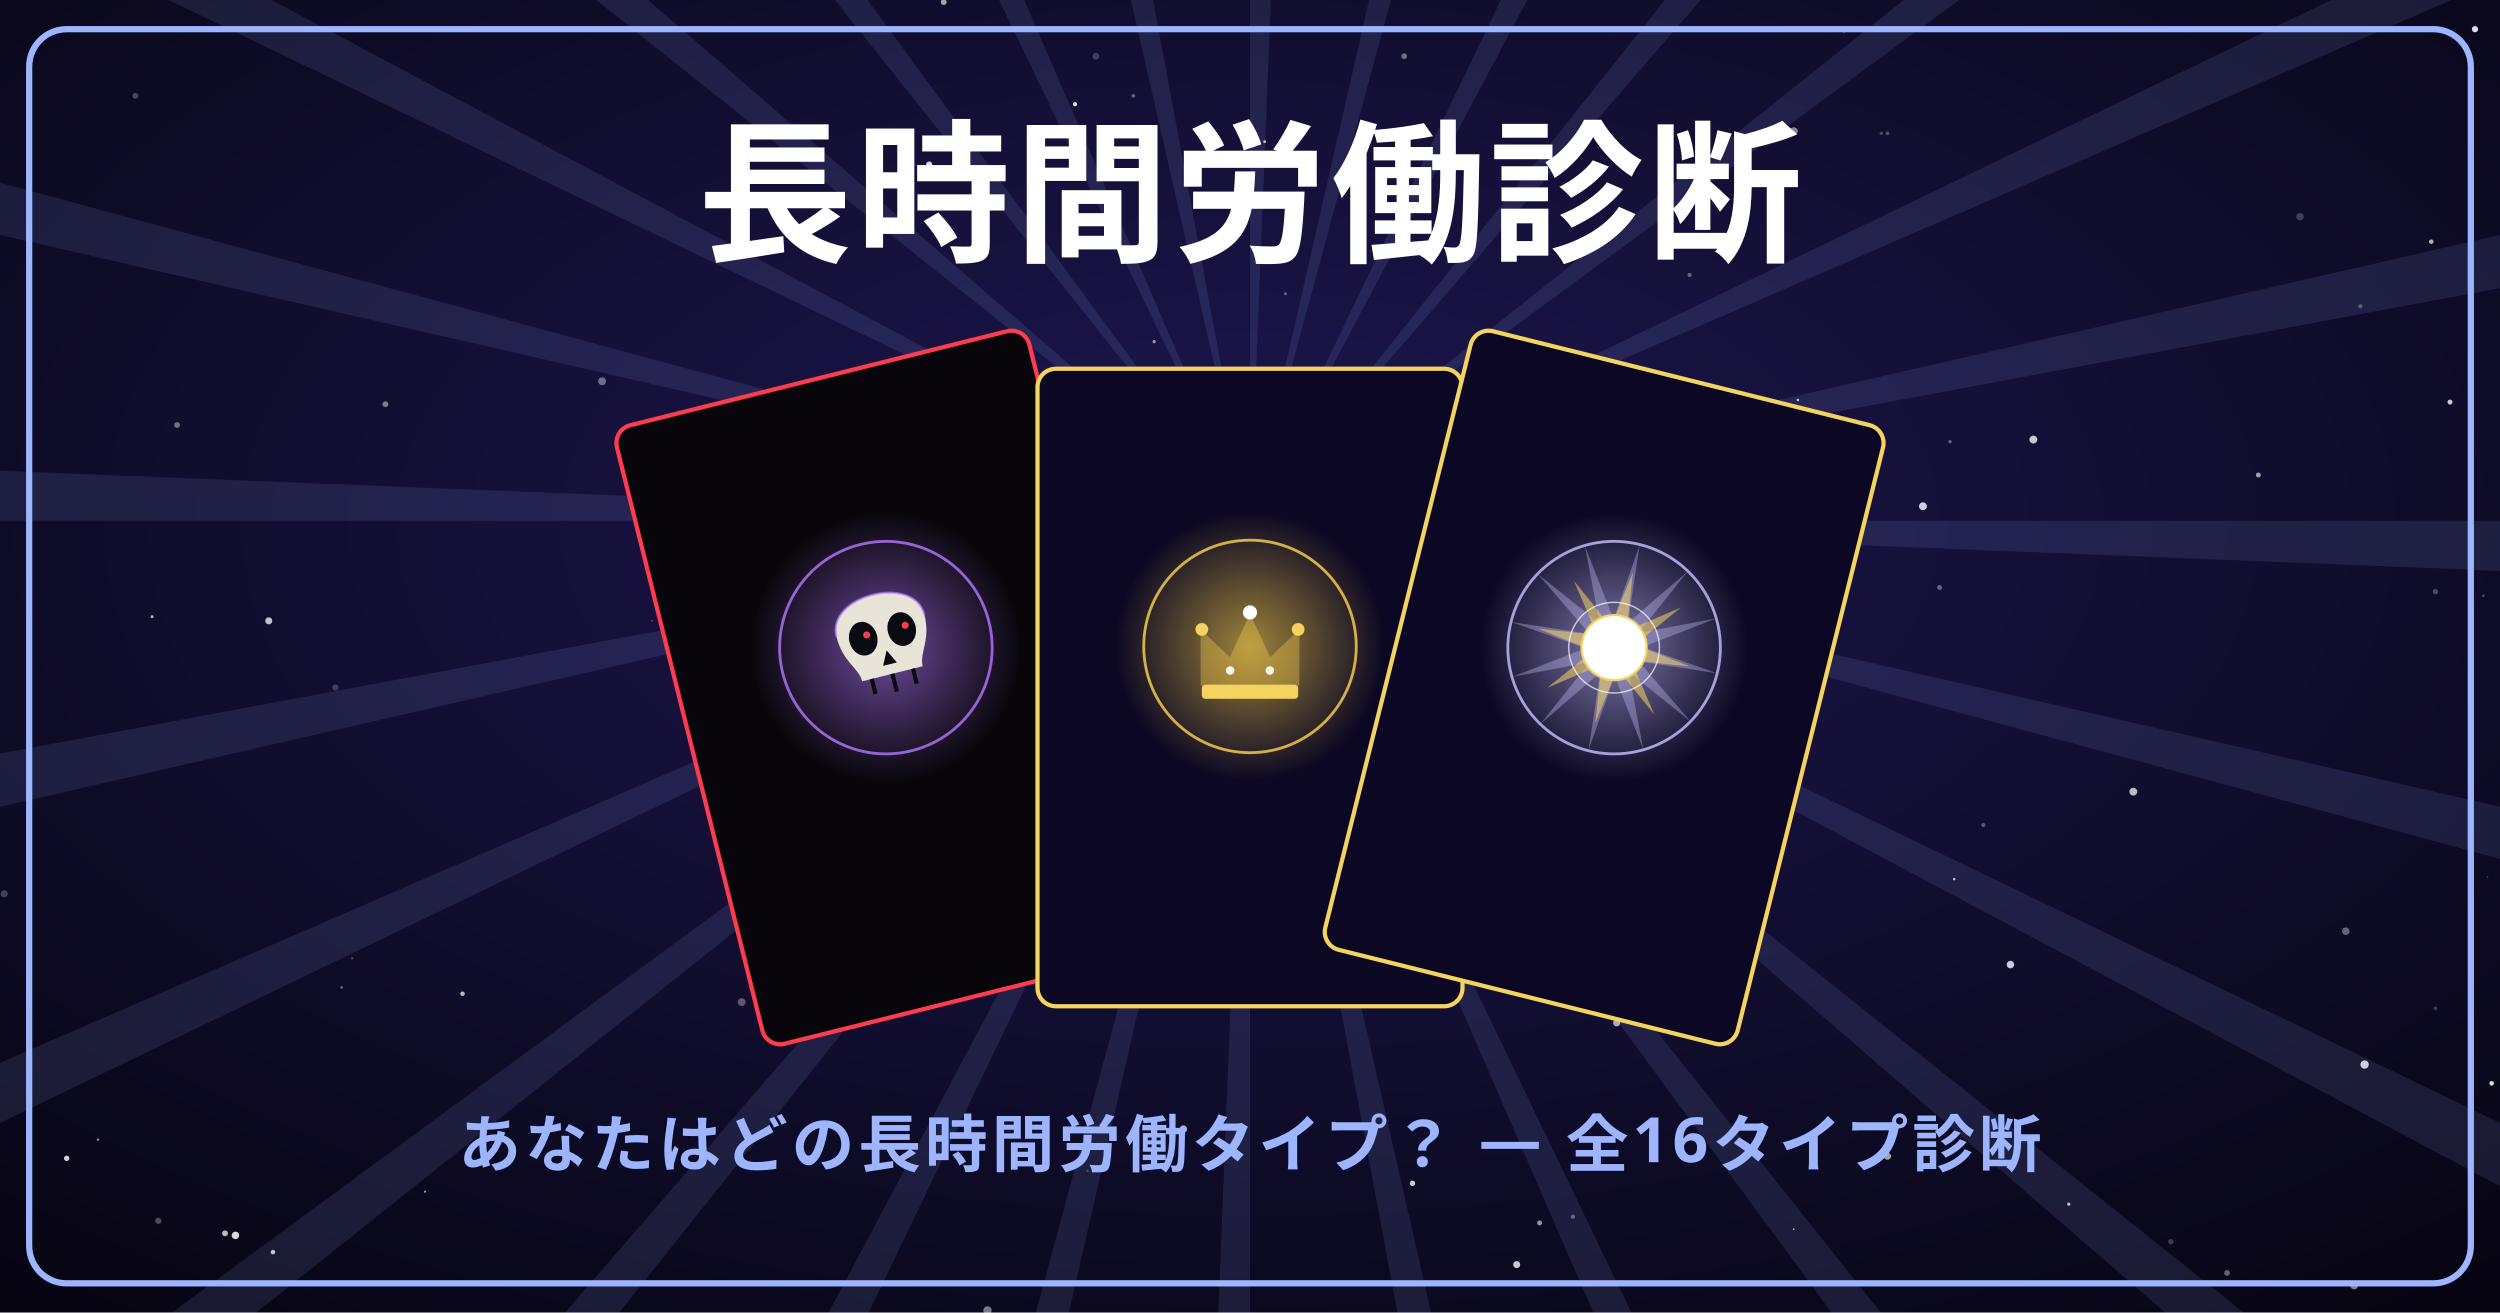
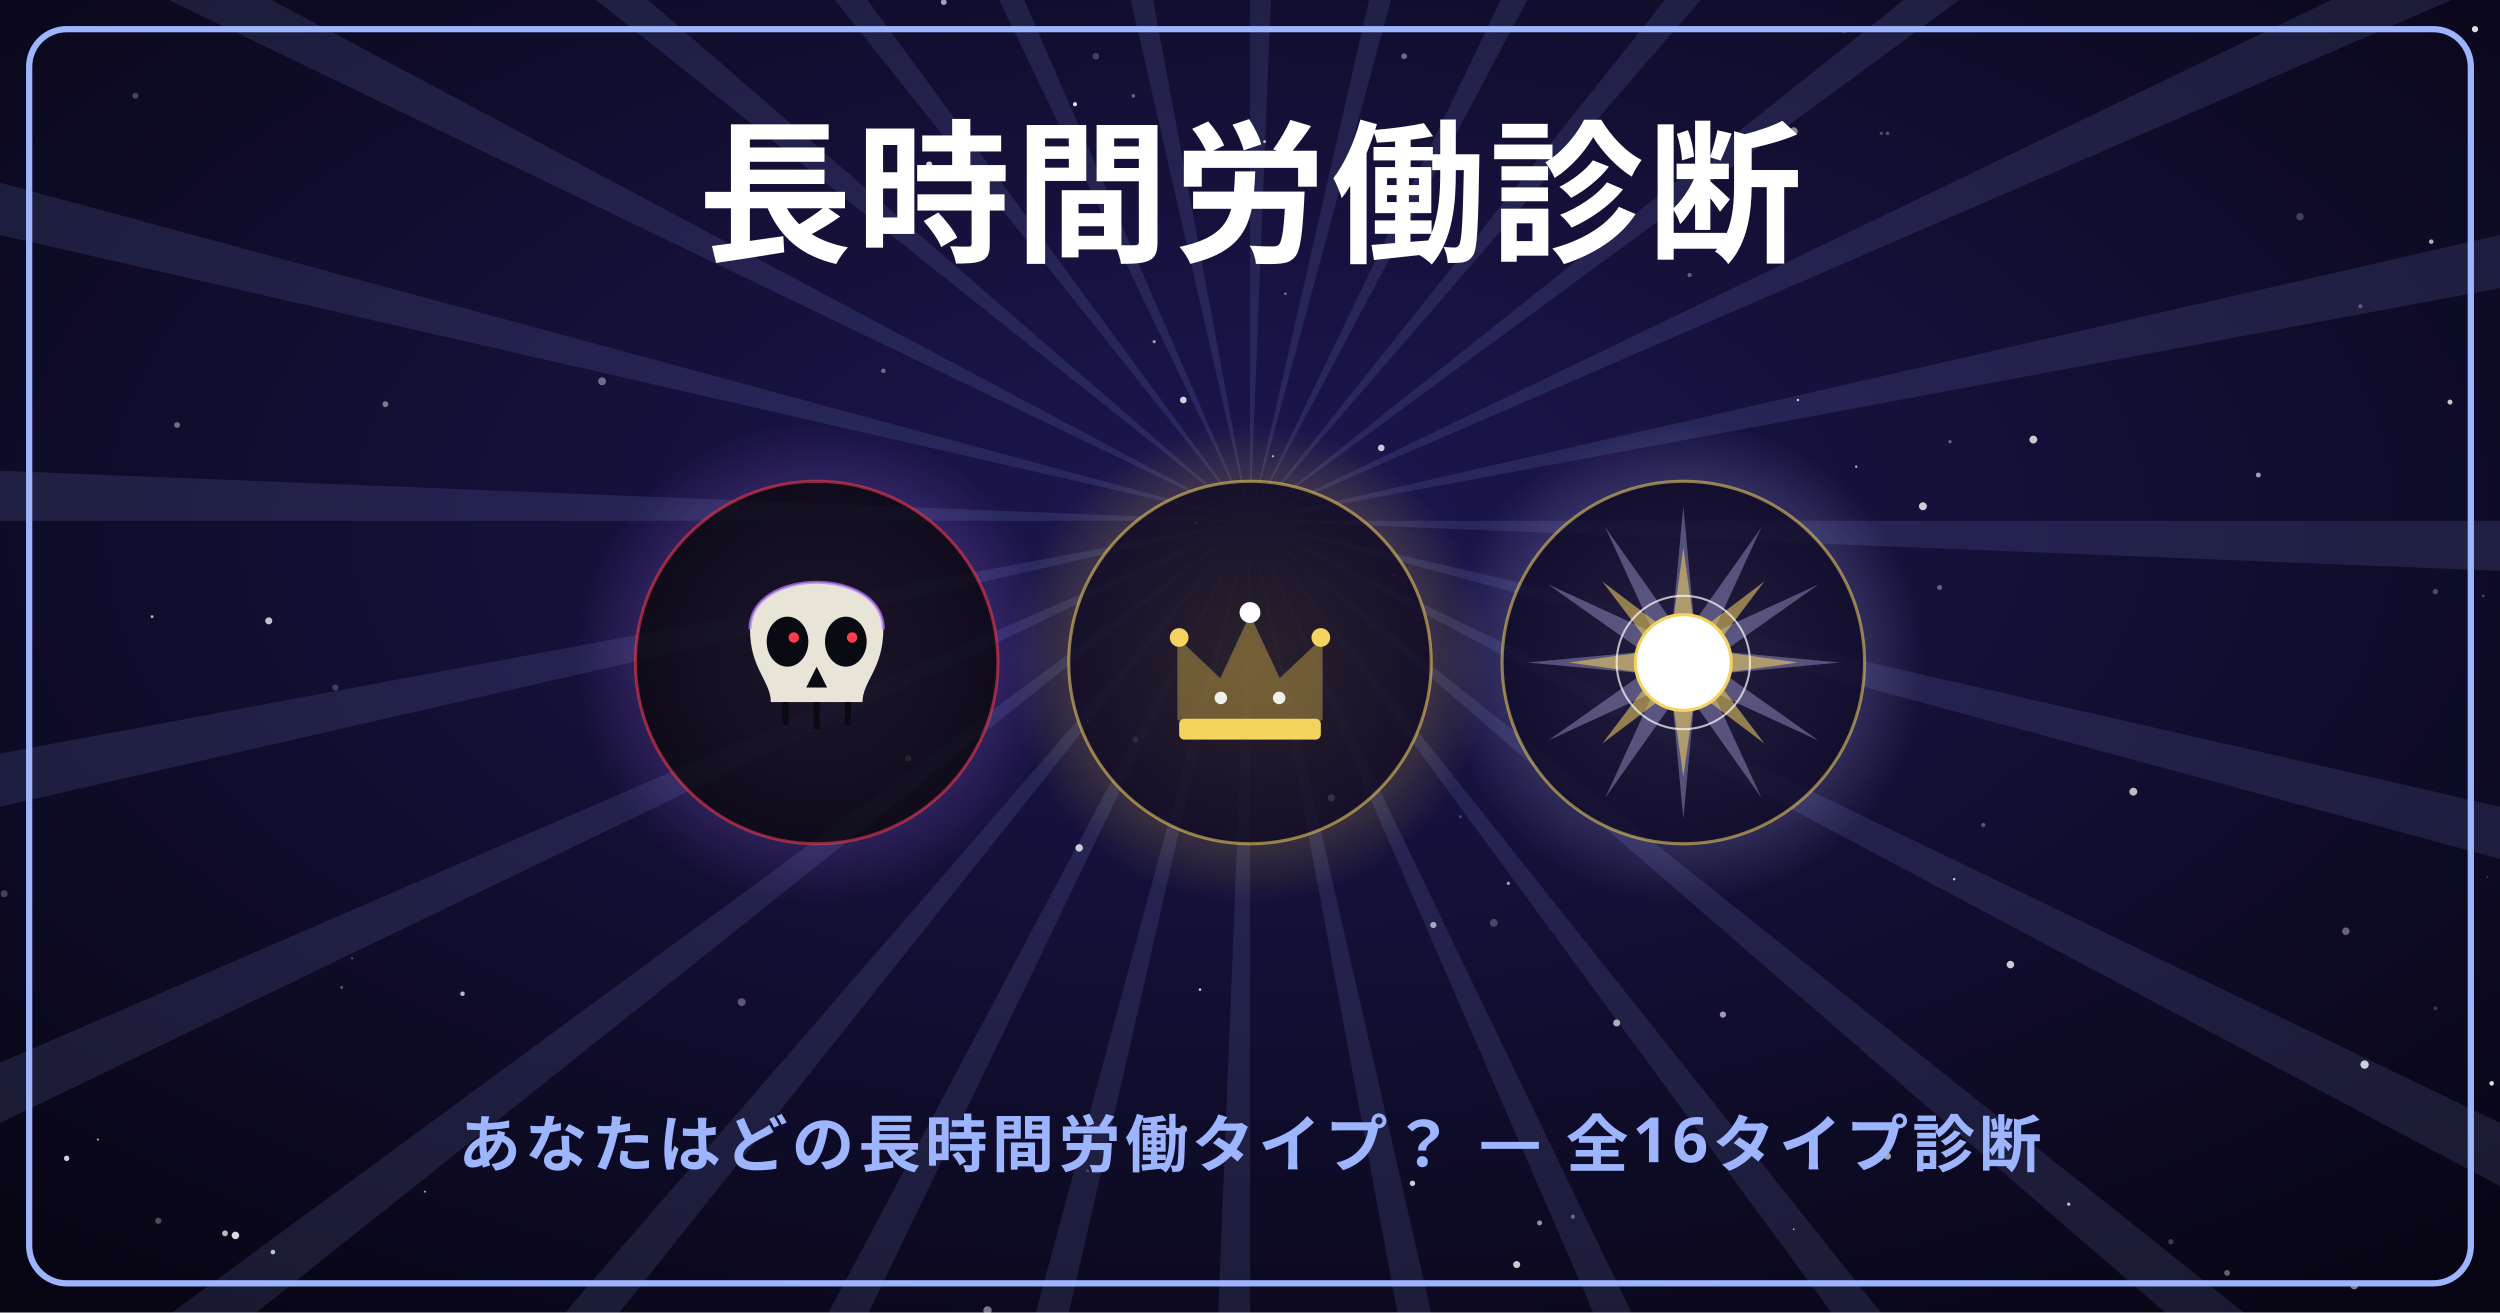
<svg xmlns="http://www.w3.org/2000/svg" viewBox="0 0 1200 630" width="1200" height="630" font-family="'Noto Sans JP','Hiragino Sans','Hiragino Kaku Gothic ProN','Yu Gothic',Meiryo,IPAGothic,sans-serif">
  <defs>
    <radialGradient id="obg" cx="50%" cy="40%" r="80%">
      <stop offset="0%" stop-color="#1c1750" />
      <stop offset="100%" stop-color="#06040f" />
    </radialGradient>
    <radialGradient id="g0" cx="50%" cy="50%" r="50%">
      <stop offset="0%" stop-color="#b478ff" stop-opacity="0.6" />
      <stop offset="100%" stop-color="#b478ff" stop-opacity="0" />
    </radialGradient>
    <radialGradient id="g1" cx="50%" cy="50%" r="50%">
      <stop offset="0%" stop-color="#ffd54a" stop-opacity="0.6" />
      <stop offset="100%" stop-color="#ffd54a" stop-opacity="0" />
    </radialGradient>
    <radialGradient id="g2" cx="50%" cy="50%" r="50%">
      <stop offset="0%" stop-color="#c9c2ff" stop-opacity="0.6" />
      <stop offset="100%" stop-color="#c9c2ff" stop-opacity="0" />
    </radialGradient>
  </defs>
  <rect width="1200" height="630" fill="url(#obg)" />
  <circle cx="1176" cy="193" r="1.2" fill="#fff" opacity="0.77" />
  <circle cx="611" cy="219" r="0.5" fill="#fff" opacity="0.74" />
  <circle cx="1196" cy="520" r="1.1" fill="#fff" opacity="0.86" />
  <circle cx="1069" cy="611" r="1.4" fill="#fff" opacity="0.37" />
  <circle cx="568" cy="192" r="1.6" fill="#fff" opacity="0.81" />
  <circle cx="776" cy="491" r="1.7" fill="#fff" opacity="0.66" />
  <circle cx="544" cy="46" r="0.9" fill="#fff" opacity="0.34" />
  <circle cx="903" cy="64" r="0.8" fill="#fff" opacity="0.25" />
  <circle cx="755" cy="584" r="1.0" fill="#fff" opacity="0.35" />
  <circle cx="2" cy="429" r="1.7" fill="#fff" opacity="0.23" />
  <circle cx="717" cy="443" r="1.9" fill="#fff" opacity="0.23" />
  <circle cx="678" cy="568" r="1.3" fill="#fff" opacity="0.79" />
  <circle cx="554" cy="164" r="0.8" fill="#fff" opacity="0.56" />
  <circle cx="863" cy="192" r="0.6" fill="#fff" opacity="0.80" />
  <circle cx="522" cy="562" r="0.6" fill="#fff" opacity="0.21" />
  <circle cx="222" cy="477" r="1.1" fill="#fff" opacity="0.71" />
  <circle cx="516" cy="50" r="1.0" fill="#fff" opacity="0.88" />
  <circle cx="1169" cy="484" r="0.9" fill="#fff" opacity="0.20" />
  <circle cx="707" cy="98" r="1.2" fill="#fff" opacity="0.32" />
  <circle cx="993" cy="578" r="0.8" fill="#fff" opacity="0.74" />
  <circle cx="356" cy="481" r="1.9" fill="#fff" opacity="0.31" />
  <circle cx="1042" cy="596" r="1.3" fill="#fff" opacity="0.21" />
  <circle cx="688" cy="444" r="1.5" fill="#fff" opacity="0.62" />
  <circle cx="1135" cy="511" r="2.0" fill="#fff" opacity="0.82" />
  <circle cx="574" cy="251" r="0.8" fill="#fff" opacity="0.38" />
  <circle cx="1192" cy="286" r="0.7" fill="#fff" opacity="0.22" />
  <circle cx="424" cy="178" r="1.1" fill="#fff" opacity="0.38" />
  <circle cx="976" cy="211" r="1.9" fill="#fff" opacity="0.77" />
  <circle cx="701" cy="392" r="0.7" fill="#fff" opacity="0.22" />
  <circle cx="1188" cy="14" r="1.5" fill="#fff" opacity="0.87" />
  <circle cx="891" cy="224" r="0.6" fill="#fff" opacity="0.63" />
  <circle cx="453" cy="1" r="1.4" fill="#fff" opacity="0.61" />
  <circle cx="85" cy="204" r="1.4" fill="#fff" opacity="0.40" />
  <circle cx="728" cy="607" r="1.7" fill="#fff" opacity="0.78" />
  <circle cx="923" cy="243" r="1.9" fill="#fff" opacity="0.80" />
  <circle cx="518" cy="407" r="1.8" fill="#fff" opacity="0.80" />
  <circle cx="131" cy="601" r="1.1" fill="#fff" opacity="0.77" />
  <circle cx="313" cy="298" r="0.4" fill="#fff" opacity="0.33" />
  <circle cx="161" cy="330" r="1.5" fill="#fff" opacity="0.20" />
  <circle cx="739" cy="587" r="1.2" fill="#fff" opacity="0.56" />
  <circle cx="724" cy="424" r="0.8" fill="#fff" opacity="0.61" />
  <circle cx="1167" cy="116" r="1.1" fill="#fff" opacity="0.67" />
  <circle cx="446" cy="79" r="1.5" fill="#fff" opacity="0.85" />
  <circle cx="906" cy="555" r="1.7" fill="#fff" opacity="0.62" />
  <circle cx="164" cy="474" r="0.7" fill="#fff" opacity="0.32" />
  <circle cx="674" cy="27" r="1.4" fill="#fff" opacity="0.39" />
  <circle cx="1130" cy="617" r="1.9" fill="#fff" opacity="0.49" />
  <circle cx="952" cy="396" r="1.0" fill="#fff" opacity="0.30" />
  <circle cx="169" cy="460" r="0.6" fill="#fff" opacity="0.25" />
  <circle cx="522" cy="346" r="0.4" fill="#fff" opacity="0.66" />
  <circle cx="436" cy="364" r="1.5" fill="#fff" opacity="0.56" />
  <circle cx="885" cy="15" r="0.8" fill="#fff" opacity="0.29" />
  <circle cx="65" cy="46" r="1.4" fill="#fff" opacity="0.25" />
  <circle cx="861" cy="590" r="0.4" fill="#fff" opacity="0.81" />
  <circle cx="1169" cy="284" r="1.3" fill="#fff" opacity="0.25" />
  <circle cx="1133" cy="147" r="1.0" fill="#fff" opacity="0.29" />
  <circle cx="526" cy="27" r="1.6" fill="#fff" opacity="0.21" />
  <circle cx="129" cy="298" r="1.7" fill="#fff" opacity="0.74" />
  <circle cx="811" cy="132" r="1.0" fill="#fff" opacity="0.35" />
  <circle cx="938" cy="422" r="0.6" fill="#fff" opacity="0.79" />
  <circle cx="545" cy="355" r="1.4" fill="#fff" opacity="0.64" />
  <circle cx="568" cy="542" r="1.8" fill="#fff" opacity="0.68" />
  <circle cx="936" cy="212" r="0.8" fill="#fff" opacity="0.36" />
  <circle cx="607" cy="68" r="0.7" fill="#fff" opacity="0.73" />
  <circle cx="76" cy="586" r="1.5" fill="#fff" opacity="0.28" />
  <circle cx="108" cy="592" r="1.4" fill="#fff" opacity="0.72" />
  <circle cx="576" cy="475" r="0.6" fill="#fff" opacity="0.87" />
  <circle cx="113" cy="593" r="1.8" fill="#fff" opacity="0.85" />
  <circle cx="362" cy="86" r="1.7" fill="#fff" opacity="0.79" />
  <circle cx="204" cy="572" r="0.5" fill="#fff" opacity="0.66" />
  <circle cx="1084" cy="228" r="1.2" fill="#fff" opacity="0.60" />
  <circle cx="289" cy="183" r="1.9" fill="#fff" opacity="0.39" />
  <circle cx="861" cy="63" r="1.9" fill="#fff" opacity="0.50" />
  <circle cx="474" cy="629" r="2.0" fill="#fff" opacity="0.45" />
  <circle cx="639" cy="383" r="1.7" fill="#fff" opacity="0.85" />
  <circle cx="47" cy="547" r="0.5" fill="#fff" opacity="0.72" />
  <circle cx="1194" cy="421" r="0.4" fill="#fff" opacity="0.27" />
  <circle cx="827" cy="487" r="1.5" fill="#fff" opacity="0.59" />
  <circle cx="1104" cy="104" r="1.8" fill="#fff" opacity="0.21" />
  <circle cx="931" cy="282" r="1.2" fill="#fff" opacity="0.35" />
  <circle cx="73" cy="296" r="0.7" fill="#fff" opacity="0.70" />
  <circle cx="669" cy="276" r="0.5" fill="#fff" opacity="0.41" />
  <circle cx="32" cy="556" r="1.3" fill="#fff" opacity="0.81" />
  <circle cx="185" cy="194" r="1.4" fill="#fff" opacity="0.45" />
  <circle cx="1024" cy="380" r="1.9" fill="#fff" opacity="0.72" />
  <circle cx="663" cy="215" r="1.6" fill="#fff" opacity="0.77" />
  <circle cx="1126" cy="447" r="1.8" fill="#fff" opacity="0.37" />
  <circle cx="906" cy="64" r="0.9" fill="#fff" opacity="0.27" />
  <circle cx="965" cy="463" r="1.8" fill="#fff" opacity="0.79" />
  <circle cx="617" cy="141" r="0.7" fill="#fff" opacity="0.36" />
  <g opacity="0.12">
    <path d="M600 250 L1600 250 L1599 290 Z" fill="#9db4ff" />
    <path d="M600 250 L1575 473 L1565 511 Z" fill="#9db4ff" />
    <path d="M600 250 L1501 684 L1483 720 Z" fill="#9db4ff" />
    <path d="M600 250 L1382 873 L1356 904 Z" fill="#9db4ff" />
    <path d="M600 250 L1223 1032 L1192 1056 Z" fill="#9db4ff" />
    <path d="M600 250 L1034 1151 L998 1168 Z" fill="#9db4ff" />
    <path d="M600 250 L823 1225 L783 1233 Z" fill="#9db4ff" />
    <path d="M600 250 L600 1250 L560 1249 Z" fill="#9db4ff" />
    <path d="M600 250 L377 1225 L339 1215 Z" fill="#9db4ff" />
    <path d="M600 250 L166 1151 L130 1133 Z" fill="#9db4ff" />
    <path d="M600 250 L-23 1032 L-54 1006 Z" fill="#9db4ff" />
    <path d="M600 250 L-182 873 L-206 842 Z" fill="#9db4ff" />
    <path d="M600 250 L-301 684 L-318 648 Z" fill="#9db4ff" />
    <path d="M600 250 L-375 473 L-383 433 Z" fill="#9db4ff" />
    <path d="M600 250 L-400 250 L-399 210 Z" fill="#9db4ff" />
    <path d="M600 250 L-375 27 L-365 -11 Z" fill="#9db4ff" />
    <path d="M600 250 L-301 -184 L-283 -220 Z" fill="#9db4ff" />
    <path d="M600 250 L-182 -373 L-156 -404 Z" fill="#9db4ff" />
    <path d="M600 250 L-23 -532 L8 -556 Z" fill="#9db4ff" />
    <path d="M600 250 L166 -651 L202 -668 Z" fill="#9db4ff" />
    <path d="M600 250 L377 -725 L417 -733 Z" fill="#9db4ff" />
    <path d="M600 250 L600 -750 L640 -749 Z" fill="#9db4ff" />
    <path d="M600 250 L823 -725 L861 -715 Z" fill="#9db4ff" />
    <path d="M600 250 L1034 -651 L1070 -633 Z" fill="#9db4ff" />
    <path d="M600 250 L1223 -532 L1254 -506 Z" fill="#9db4ff" />
    <path d="M600 250 L1382 -373 L1406 -342 Z" fill="#9db4ff" />
    <path d="M600 250 L1501 -184 L1518 -148 Z" fill="#9db4ff" />
    <path d="M600 250 L1575 27 L1583 67 Z" fill="#9db4ff" />
  </g>
-   <g transform="translate(430 330) rotate(-14) scale(0.34)">
-     <rect x="-300" y="-450" width="600" height="900" rx="26" fill="#08060b" stroke="#ff3b4e" stroke-width="6" />
-     <g transform="translate(-300 -450)">
-       <circle cx="300" cy="392" r="190" fill="url(#g0)" />
+   <g transform="translate(392 318) scale(0.5)">
+     <g transform="translate(-300 -392)">
+       <circle cx="300" cy="392" r="232" fill="url(#g0)" />
+       <circle cx="300" cy="392" r="174" fill="#08060b" opacity="0.8" />
+       <circle cx="300" cy="392" r="174" fill="none" stroke="#ff3b4e" stroke-width="3" opacity="0.55" />
      <path d="M236 360 C 236 300, 364 300, 364 360 C 364 398, 344 410, 344 430       L 256 430 C 256 410, 236 398, 236 360 Z" fill="#e9e4d8" />
      <path d="M270 430 L270 452 M300 430 L300 456 M330 430 L330 452" stroke="#0a0a12" stroke-width="6" />
      <ellipse cx="272" cy="372" rx="20" ry="24" fill="#0a0a12" />
      <ellipse cx="328" cy="372" rx="20" ry="24" fill="#0a0a12" />
      <circle cx="278" cy="368" r="5" fill="#ff3b4e" />
      <circle cx="334" cy="368" r="5" fill="#ff3b4e" />
      <path d="M300 396 L290 416 L310 416 Z" fill="#0a0a12" />
      <path d="M236 360 C 236 300, 364 300, 364 360" fill="none" stroke="#b478ff" stroke-width="3" opacity="0.7" />
-       <circle cx="300" cy="392" r="150" fill="none" stroke="#b478ff" stroke-width="4" opacity="0.8" />
    </g>
  </g>
-   <g transform="translate(600 330) rotate(0) scale(0.34)">
-     <rect x="-300" y="-450" width="600" height="900" rx="26" fill="#0c0823" stroke="#f4d35e" stroke-width="6" />
-     <g transform="translate(-300 -450)">
-       <circle cx="300" cy="392" r="190" fill="url(#g1)" />
+   <g transform="translate(600 318) scale(0.5)">
+     <g transform="translate(-300 -392)">
+       <circle cx="300" cy="392" r="232" fill="url(#g1)" />
+       <circle cx="300" cy="392" r="174" fill="#0c0823" opacity="0.8" />
+       <circle cx="300" cy="392" r="174" fill="none" stroke="#f4d35e" stroke-width="3" opacity="0.55" />
      <path d="M232 446 L232 372 L272 410 L300 350 L328 410 L368 372 L368 446 Z" fill="#ffd54a" opacity="0.35" stroke="#f4d35e" stroke-width="3.5" stroke-linejoin="round" />
      <rect x="232" y="446" width="136" height="20" rx="5" fill="#f4d35e" />
      <circle cx="232" cy="368" r="9" fill="#f4d35e" />
      <circle cx="368" cy="368" r="9" fill="#f4d35e" />
      <circle cx="300" cy="344" r="10" fill="#fff" />
      <circle cx="272" cy="426" r="6" fill="#fff" opacity="0.9" />
      <circle cx="328" cy="426" r="6" fill="#fff" opacity="0.9" />
-       <circle cx="300" cy="392" r="150" fill="none" stroke="#ffd54a" stroke-width="4" opacity="0.8" />
    </g>
  </g>
-   <g transform="translate(770 330) rotate(14) scale(0.34)">
-     <rect x="-300" y="-450" width="600" height="900" rx="26" fill="#0c0823" stroke="#f4d35e" stroke-width="6" />
-     <g transform="translate(-300 -450)">
-       <circle cx="300" cy="392" r="190" fill="url(#g2)" />
+   <g transform="translate(808 318) scale(0.5)">
+     <g transform="translate(-300 -392)">
+       <circle cx="300" cy="392" r="232" fill="url(#g2)" />
+       <circle cx="300" cy="392" r="174" fill="#0c0823" opacity="0.8" />
+       <circle cx="300" cy="392" r="174" fill="none" stroke="#f4d35e" stroke-width="3" opacity="0.55" />
      <polygon points="300.0,242.0 310.4,353.4 375.0,262.1 328.3,363.7 429.9,317.0 338.6,381.6 450.0,392.0 338.6,402.4 429.9,467.0 328.3,420.3 375.0,521.9 310.4,430.6 300.0,542.0 289.6,430.6 225.0,521.9 271.7,420.3 170.1,467.0 261.4,402.4 150.0,392.0 261.4,381.6 170.1,317.0 271.7,363.7 225.0,262.1 289.6,353.4" fill="#c9c2ff" opacity="0.35" />
      <polygon points="410.0,392.0 327.7,403.5 377.8,469.8 311.5,419.7 300.0,502.0 288.5,419.7 222.2,469.8 272.3,403.5 190.0,392.0 272.3,380.5 222.2,314.2 288.5,364.3 300.0,282.0 311.5,364.3 377.8,314.2 327.7,380.5" fill="#f4d35e" opacity="0.55" />
      <circle cx="300" cy="392" r="46" fill="#fff" />
      <circle cx="300" cy="392" r="64" fill="none" stroke="#fff" stroke-width="2" opacity="0.7" />
      <circle cx="300" cy="392" r="46" fill="none" stroke="#f4d35e" stroke-width="3" />
-       <circle cx="300" cy="392" r="150" fill="none" stroke="#c9c2ff" stroke-width="4" opacity="0.8" />
    </g>
  </g>
  <text x="600" y="120" text-anchor="middle" font-family="IPAGothic" font-size="74" font-weight="900" fill="#fff" letter-spacing="2">長時間労働診断</text>
  <text x="600" y="560" text-anchor="middle" font-family="IPAGothic" font-size="30" font-weight="700" fill="#9db4ff" letter-spacing="2">あなたはどの長時間労働タイプ？ — 全16タイプ診断</text>
  <rect x="14" y="14" width="1172" height="602" rx="18" fill="none" stroke="#9db4ff" stroke-width="3" />
</svg>
